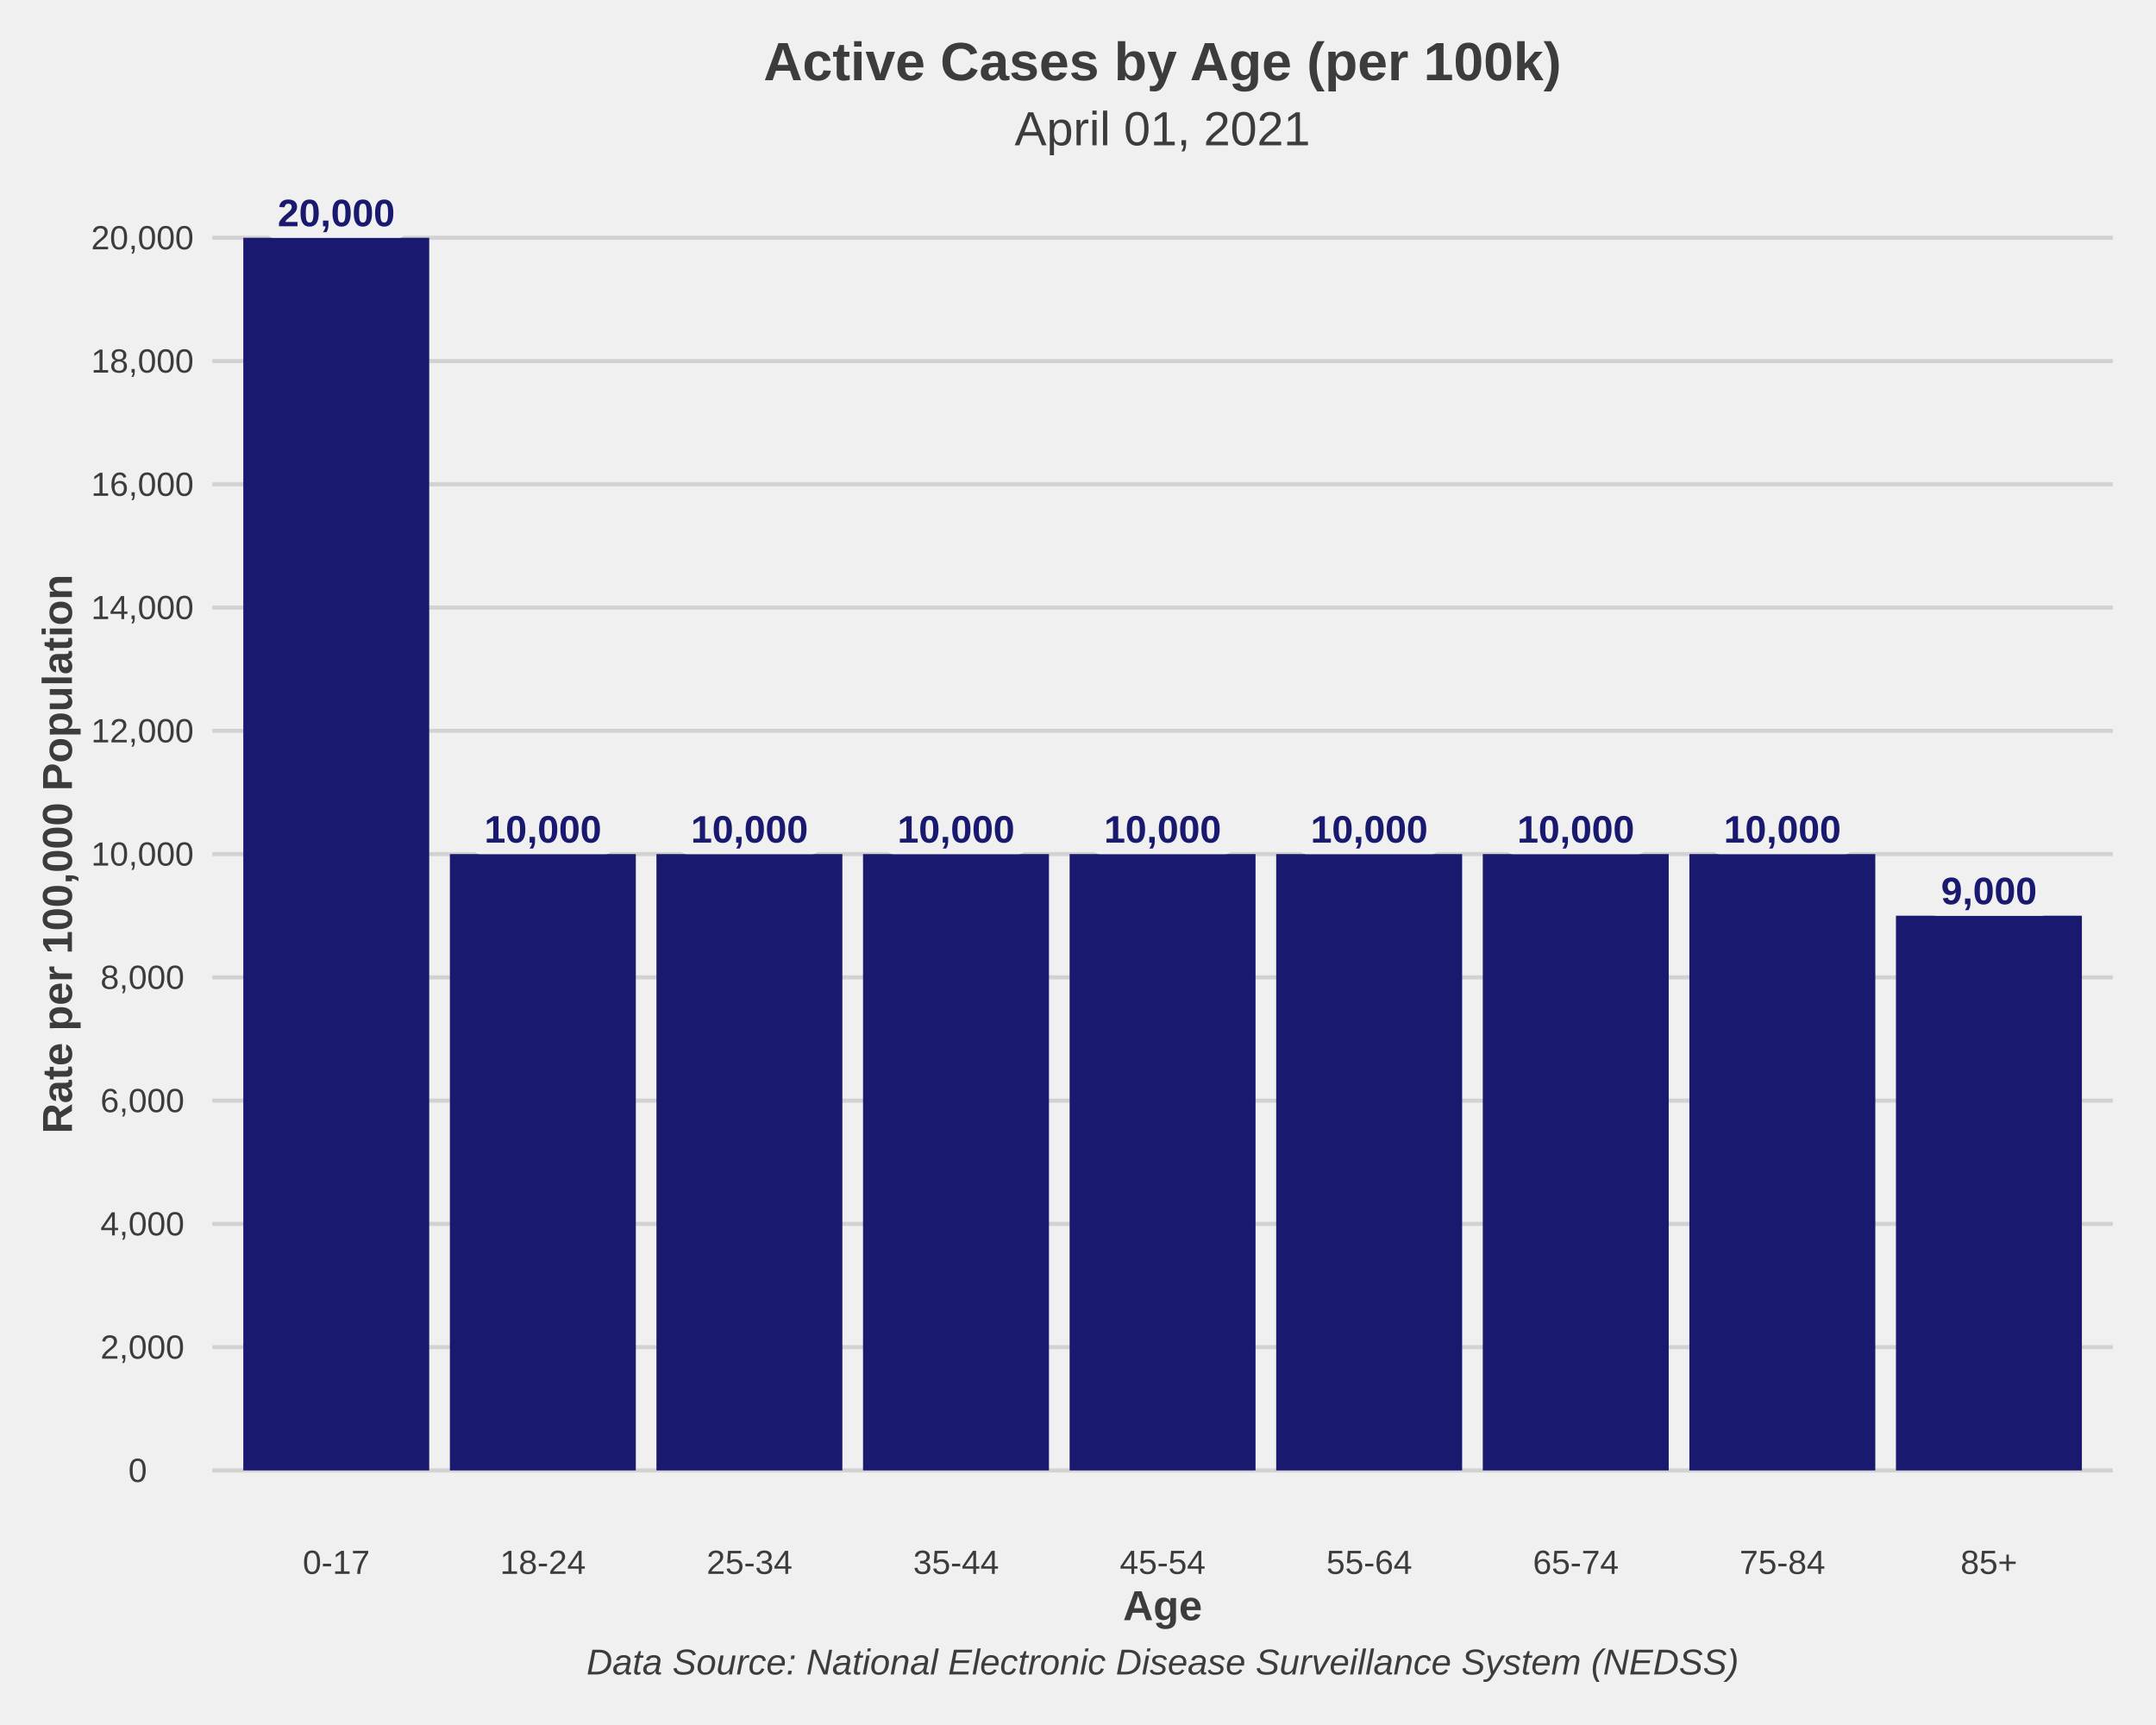
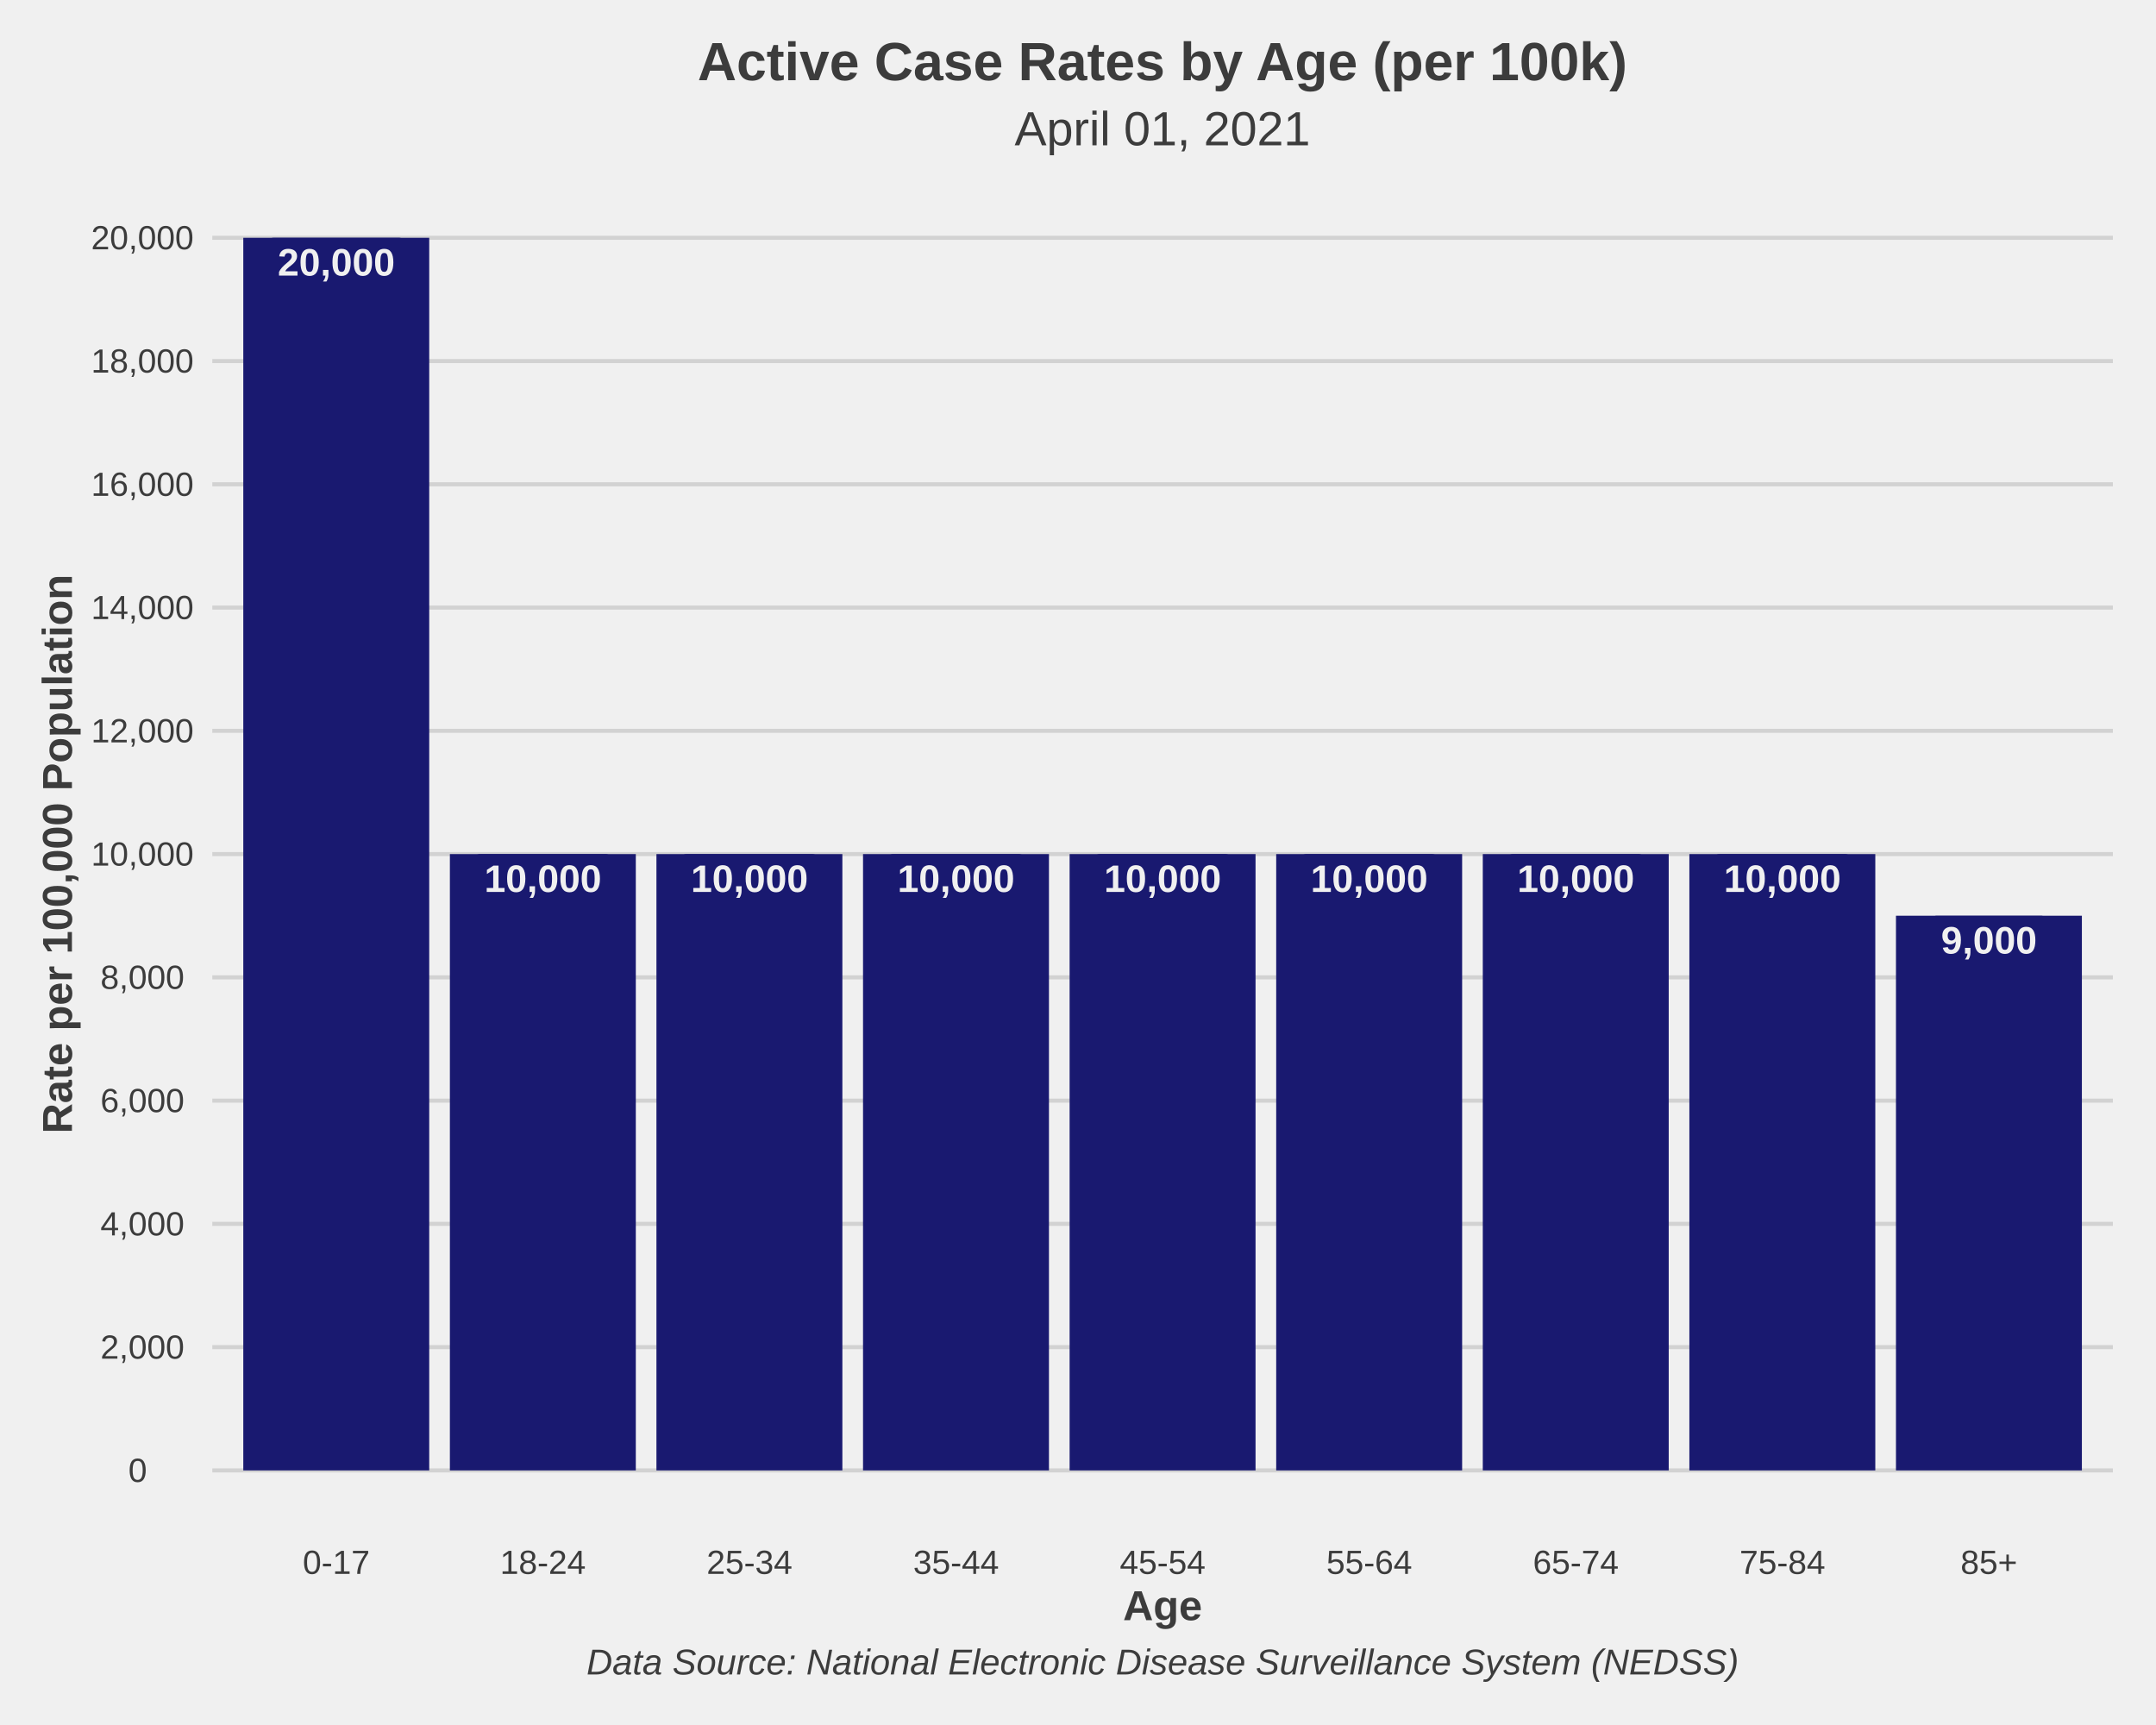
<svg xmlns="http://www.w3.org/2000/svg" viewBox="0 0 720.00 576.00">
  <defs>
    <style type="text/css">
    line, polyline, polygon, path, rect, circle {
      fill: none;
      stroke: #000000;
      stroke-linecap: round;
      stroke-linejoin: round;
      stroke-miterlimit: 10.00;
    }
  </style>
  </defs>
  <rect width="100%" height="100%" style="stroke: none; fill: #FFFFFF;" />
  <rect x="0.00" y="0.00" width="720.00" height="576.00" style="stroke-width: 1.36; stroke: none; fill: #F0F0F0;" />
  <defs>
    <clipPath id="cpNzAuOTB8NzA1LjYwfDUxMS41N3w1OC44Mg==">
      <rect x="70.90" y="58.82" width="634.70" height="452.75" />
    </clipPath>
  </defs>
  <rect x="70.90" y="58.82" width="634.70" height="452.75" style="stroke-width: 1.36; stroke: none; fill: #F0F0F0;" clip-path="url(#cpNzAuOTB8NzA1LjYwfDUxMS41N3w1OC44Mg==)" />
  <polyline points="70.90,490.99 705.60,490.99 " style="stroke-width: 1.36; stroke: #D2D2D2; stroke-linecap: butt;" clip-path="url(#cpNzAuOTB8NzA1LjYwfDUxMS41N3w1OC44Mg==)" />
  <polyline points="70.90,449.83 705.60,449.83 " style="stroke-width: 1.36; stroke: #D2D2D2; stroke-linecap: butt;" clip-path="url(#cpNzAuOTB8NzA1LjYwfDUxMS41N3w1OC44Mg==)" />
  <polyline points="70.90,408.67 705.60,408.67 " style="stroke-width: 1.36; stroke: #D2D2D2; stroke-linecap: butt;" clip-path="url(#cpNzAuOTB8NzA1LjYwfDUxMS41N3w1OC44Mg==)" />
  <polyline points="70.90,367.51 705.60,367.51 " style="stroke-width: 1.36; stroke: #D2D2D2; stroke-linecap: butt;" clip-path="url(#cpNzAuOTB8NzA1LjYwfDUxMS41N3w1OC44Mg==)" />
  <polyline points="70.90,326.35 705.60,326.35 " style="stroke-width: 1.36; stroke: #D2D2D2; stroke-linecap: butt;" clip-path="url(#cpNzAuOTB8NzA1LjYwfDUxMS41N3w1OC44Mg==)" />
  <polyline points="70.90,285.19 705.60,285.19 " style="stroke-width: 1.36; stroke: #D2D2D2; stroke-linecap: butt;" clip-path="url(#cpNzAuOTB8NzA1LjYwfDUxMS41N3w1OC44Mg==)" />
  <polyline points="70.90,244.03 705.60,244.03 " style="stroke-width: 1.36; stroke: #D2D2D2; stroke-linecap: butt;" clip-path="url(#cpNzAuOTB8NzA1LjYwfDUxMS41N3w1OC44Mg==)" />
  <polyline points="70.90,202.87 705.60,202.87 " style="stroke-width: 1.36; stroke: #D2D2D2; stroke-linecap: butt;" clip-path="url(#cpNzAuOTB8NzA1LjYwfDUxMS41N3w1OC44Mg==)" />
  <polyline points="70.90,161.71 705.60,161.71 " style="stroke-width: 1.36; stroke: #D2D2D2; stroke-linecap: butt;" clip-path="url(#cpNzAuOTB8NzA1LjYwfDUxMS41N3w1OC44Mg==)" />
  <polyline points="70.90,120.56 705.60,120.56 " style="stroke-width: 1.36; stroke: #D2D2D2; stroke-linecap: butt;" clip-path="url(#cpNzAuOTB8NzA1LjYwfDUxMS41N3w1OC44Mg==)" />
  <polyline points="70.90,79.40 705.60,79.40 " style="stroke-width: 1.36; stroke: #D2D2D2; stroke-linecap: butt;" clip-path="url(#cpNzAuOTB8NzA1LjYwfDUxMS41N3w1OC44Mg==)" />
  <rect x="81.25" y="79.40" width="62.09" height="411.59" style="stroke-width: 1.07; stroke: none; stroke-linecap: square; stroke-linejoin: miter; fill: #191970;" clip-path="url(#cpNzAuOTB8NzA1LjYwfDUxMS41N3w1OC44Mg==)" />
  <rect x="150.24" y="285.19" width="62.09" height="205.80" style="stroke-width: 1.07; stroke: none; stroke-linecap: square; stroke-linejoin: miter; fill: #191970;" clip-path="url(#cpNzAuOTB8NzA1LjYwfDUxMS41N3w1OC44Mg==)" />
  <rect x="219.22" y="285.19" width="62.09" height="205.80" style="stroke-width: 1.07; stroke: none; stroke-linecap: square; stroke-linejoin: miter; fill: #191970;" clip-path="url(#cpNzAuOTB8NzA1LjYwfDUxMS41N3w1OC44Mg==)" />
  <rect x="288.21" y="285.19" width="62.09" height="205.80" style="stroke-width: 1.07; stroke: none; stroke-linecap: square; stroke-linejoin: miter; fill: #191970;" clip-path="url(#cpNzAuOTB8NzA1LjYwfDUxMS41N3w1OC44Mg==)" />
  <rect x="357.20" y="285.19" width="62.09" height="205.80" style="stroke-width: 1.07; stroke: none; stroke-linecap: square; stroke-linejoin: miter; fill: #191970;" clip-path="url(#cpNzAuOTB8NzA1LjYwfDUxMS41N3w1OC44Mg==)" />
  <rect x="426.19" y="285.19" width="62.09" height="205.80" style="stroke-width: 1.07; stroke: none; stroke-linecap: square; stroke-linejoin: miter; fill: #191970;" clip-path="url(#cpNzAuOTB8NzA1LjYwfDUxMS41N3w1OC44Mg==)" />
  <rect x="495.18" y="285.19" width="62.09" height="205.80" style="stroke-width: 1.07; stroke: none; stroke-linecap: square; stroke-linejoin: miter; fill: #191970;" clip-path="url(#cpNzAuOTB8NzA1LjYwfDUxMS41N3w1OC44Mg==)" />
  <rect x="564.17" y="285.19" width="62.09" height="205.80" style="stroke-width: 1.07; stroke: none; stroke-linecap: square; stroke-linejoin: miter; fill: #191970;" clip-path="url(#cpNzAuOTB8NzA1LjYwfDUxMS41N3w1OC44Mg==)" />
  <rect x="633.16" y="305.77" width="62.09" height="185.22" style="stroke-width: 1.07; stroke: none; stroke-linecap: square; stroke-linejoin: miter; fill: #191970;" clip-path="url(#cpNzAuOTB8NzA1LjYwfDUxMS41N3w1OC44Mg==)" />
-   <polygon points="91.30,79.40 133.29,79.40 133.20,79.39 133.55,79.38 133.89,79.31 134.21,79.19 134.51,79.01 134.78,78.79 135.01,78.53 135.20,78.24 135.33,77.92 135.42,77.58 135.45,77.24 135.45,77.24 135.45,65.56 135.45,65.56 135.42,65.21 135.33,64.88 135.20,64.56 135.01,64.26 134.78,64.00 134.51,63.78 134.21,63.61 133.89,63.48 133.55,63.41 133.29,63.40 91.30,63.40 91.56,63.41 91.21,63.40 90.86,63.44 90.53,63.54 90.22,63.69 89.93,63.89 89.68,64.13 89.47,64.40 89.31,64.71 89.20,65.04 89.14,65.39 89.14,65.56 89.14,77.24 89.14,77.06 89.14,77.41 89.20,77.75 89.31,78.08 89.47,78.39 89.68,78.67 89.93,78.91 90.22,79.11 90.53,79.26 90.86,79.35 91.21,79.39 " style="stroke-width: 0.00; stroke: none; fill: #F0F0F0;" clip-path="url(#cpNzAuOTB8NzA1LjYwfDUxMS41N3w1OC44Mg==)" />
+   <polygon points="91.30,95.39 133.29,95.39 133.20,95.39 133.55,95.38 133.89,95.31 134.21,95.18 134.51,95.01 134.78,94.79 135.01,94.53 135.20,94.24 135.33,93.92 135.42,93.58 135.45,93.23 135.45,93.23 135.45,81.56 135.45,81.56 135.42,81.21 135.33,80.87 135.20,80.55 135.01,80.26 134.78,80.00 134.51,79.78 134.21,79.60 133.89,79.48 133.55,79.41 133.29,79.40 91.30,79.40 91.56,79.41 91.21,79.40 90.86,79.44 90.53,79.54 90.22,79.69 89.93,79.88 89.68,80.12 89.47,80.40 89.31,80.71 89.20,81.04 89.14,81.38 89.14,81.56 89.14,93.23 89.14,93.06 89.14,93.41 89.20,93.75 89.31,94.08 89.47,94.39 89.68,94.67 89.93,94.91 90.22,95.10 90.53,95.25 90.86,95.35 91.21,95.39 " style="stroke-width: 0.00; stroke: none; fill: #191970;" clip-path="url(#cpNzAuOTB8NzA1LjYwfDUxMS41N3w1OC44Mg==)" />
  <g clip-path="url(#cpNzAuOTB8NzA1LjYwfDUxMS41N3w1OC44Mg==)">
-     <text x="92.74" y="75.55" style="font-size: 12.80px; font-weight: bold; fill: #191970; font-family: Liberation Sans;" textLength="39.11px" lengthAdjust="spacingAndGlyphs">20,000</text>
+     <text x="92.74" y="92.03" style="font-size: 12.80px; font-weight: bold; fill: #F0F0F0; font-family: Liberation Sans;" textLength="39.11px" lengthAdjust="spacingAndGlyphs">20,000</text>
  </g>
-   <polygon points="160.29,285.19 202.28,285.19 202.19,285.19 202.54,285.18 202.88,285.11 203.20,284.98 203.50,284.81 203.77,284.59 204.00,284.33 204.19,284.03 204.32,283.72 204.41,283.38 204.44,283.03 204.44,283.03 204.44,271.35 204.44,271.35 204.41,271.01 204.32,270.67 204.19,270.35 204.00,270.06 203.77,269.80 203.50,269.58 203.20,269.40 202.88,269.28 202.54,269.21 202.28,269.19 160.29,269.19 160.55,269.21 160.20,269.20 159.85,269.24 159.52,269.33 159.21,269.48 158.92,269.68 158.67,269.92 158.46,270.20 158.30,270.51 158.19,270.84 158.13,271.18 158.13,271.35 158.13,283.03 158.13,282.86 158.13,283.20 158.19,283.55 158.30,283.88 158.46,284.19 158.67,284.46 158.92,284.70 159.21,284.90 159.52,285.05 159.85,285.15 160.20,285.19 " style="stroke-width: 0.00; stroke: none; fill: #F0F0F0;" clip-path="url(#cpNzAuOTB8NzA1LjYwfDUxMS41N3w1OC44Mg==)" />
+   <polygon points="160.29,301.19 202.28,301.19 202.19,301.19 202.54,301.17 202.88,301.10 203.20,300.98 203.50,300.81 203.77,300.59 204.00,300.33 204.19,300.03 204.32,299.71 204.41,299.37 204.44,299.03 204.44,299.03 204.44,287.35 204.44,287.35 204.41,287.00 204.32,286.67 204.19,286.35 204.00,286.05 203.77,285.79 203.50,285.57 203.20,285.40 202.88,285.28 202.54,285.21 202.28,285.19 160.29,285.19 160.55,285.21 160.20,285.19 159.85,285.23 159.52,285.33 159.21,285.48 158.92,285.68 158.67,285.92 158.46,286.20 158.30,286.50 158.19,286.83 158.13,287.18 158.13,287.35 158.13,299.03 158.13,298.85 158.13,299.20 158.19,299.54 158.30,299.87 158.46,300.18 158.67,300.46 158.92,300.70 159.21,300.90 159.52,301.05 159.85,301.14 160.20,301.19 " style="stroke-width: 0.00; stroke: none; fill: #191970;" clip-path="url(#cpNzAuOTB8NzA1LjYwfDUxMS41N3w1OC44Mg==)" />
  <g clip-path="url(#cpNzAuOTB8NzA1LjYwfDUxMS41N3w1OC44Mg==)">
-     <text x="161.73" y="281.35" style="font-size: 12.80px; font-weight: bold; fill: #191970; font-family: Liberation Sans;" textLength="39.11px" lengthAdjust="spacingAndGlyphs">10,000</text>
+     <text x="161.73" y="297.83" style="font-size: 12.80px; font-weight: bold; fill: #F0F0F0; font-family: Liberation Sans;" textLength="39.11px" lengthAdjust="spacingAndGlyphs">10,000</text>
  </g>
-   <polygon points="229.28,285.19 271.26,285.19 271.18,285.19 271.53,285.18 271.87,285.11 272.19,284.98 272.49,284.81 272.76,284.59 272.99,284.33 273.18,284.03 273.31,283.72 273.40,283.38 273.42,283.03 273.42,283.03 273.42,271.35 273.42,271.35 273.40,271.01 273.31,270.67 273.18,270.35 272.99,270.06 272.76,269.80 272.49,269.58 272.19,269.40 271.87,269.28 271.53,269.21 271.26,269.19 229.28,269.19 229.54,269.21 229.19,269.20 228.84,269.24 228.51,269.33 228.20,269.48 227.91,269.68 227.66,269.92 227.45,270.20 227.29,270.51 227.18,270.84 227.12,271.18 227.12,271.35 227.12,283.03 227.12,282.86 227.12,283.20 227.18,283.55 227.29,283.88 227.45,284.19 227.66,284.46 227.91,284.70 228.20,284.90 228.51,285.05 228.84,285.15 229.19,285.19 " style="stroke-width: 0.00; stroke: none; fill: #F0F0F0;" clip-path="url(#cpNzAuOTB8NzA1LjYwfDUxMS41N3w1OC44Mg==)" />
+   <polygon points="229.28,301.19 271.26,301.19 271.18,301.19 271.53,301.17 271.87,301.10 272.19,300.98 272.49,300.81 272.76,300.59 272.99,300.33 273.18,300.03 273.31,299.71 273.40,299.37 273.42,299.03 273.42,299.03 273.42,287.35 273.42,287.35 273.40,287.00 273.31,286.67 273.18,286.35 272.99,286.05 272.76,285.79 272.49,285.57 272.19,285.40 271.87,285.28 271.53,285.21 271.26,285.19 229.28,285.19 229.54,285.21 229.19,285.19 228.84,285.23 228.51,285.33 228.20,285.48 227.91,285.68 227.66,285.92 227.45,286.20 227.29,286.50 227.18,286.83 227.12,287.18 227.12,287.35 227.12,299.03 227.12,298.85 227.12,299.20 227.18,299.54 227.29,299.87 227.45,300.18 227.66,300.46 227.91,300.70 228.20,300.90 228.51,301.05 228.84,301.14 229.19,301.19 " style="stroke-width: 0.00; stroke: none; fill: #191970;" clip-path="url(#cpNzAuOTB8NzA1LjYwfDUxMS41N3w1OC44Mg==)" />
  <g clip-path="url(#cpNzAuOTB8NzA1LjYwfDUxMS41N3w1OC44Mg==)">
-     <text x="230.72" y="281.35" style="font-size: 12.80px; font-weight: bold; fill: #191970; font-family: Liberation Sans;" textLength="39.11px" lengthAdjust="spacingAndGlyphs">10,000</text>
+     <text x="230.72" y="297.83" style="font-size: 12.80px; font-weight: bold; fill: #F0F0F0; font-family: Liberation Sans;" textLength="39.11px" lengthAdjust="spacingAndGlyphs">10,000</text>
  </g>
-   <polygon points="298.26,285.19 340.25,285.19 340.17,285.19 340.51,285.18 340.86,285.11 341.18,284.98 341.48,284.81 341.75,284.59 341.98,284.33 342.17,284.03 342.30,283.72 342.39,283.38 342.41,283.03 342.41,283.03 342.41,271.35 342.41,271.35 342.39,271.01 342.30,270.67 342.17,270.35 341.98,270.06 341.75,269.80 341.48,269.58 341.18,269.40 340.86,269.28 340.51,269.21 340.25,269.19 298.26,269.19 298.53,269.21 298.18,269.20 297.83,269.24 297.50,269.33 297.18,269.48 296.90,269.68 296.65,269.92 296.44,270.20 296.28,270.51 296.17,270.84 296.11,271.18 296.10,271.35 296.10,283.03 296.11,282.86 296.11,283.20 296.17,283.55 296.28,283.88 296.44,284.19 296.65,284.46 296.90,284.70 297.18,284.90 297.50,285.05 297.83,285.15 298.18,285.19 " style="stroke-width: 0.00; stroke: none; fill: #F0F0F0;" clip-path="url(#cpNzAuOTB8NzA1LjYwfDUxMS41N3w1OC44Mg==)" />
+   <polygon points="298.26,301.19 340.25,301.19 340.17,301.19 340.51,301.17 340.86,301.10 341.18,300.98 341.48,300.81 341.75,300.59 341.98,300.33 342.17,300.03 342.30,299.71 342.39,299.37 342.41,299.03 342.41,299.03 342.41,287.35 342.41,287.35 342.39,287.00 342.30,286.67 342.17,286.35 341.98,286.05 341.75,285.79 341.48,285.57 341.18,285.40 340.86,285.28 340.51,285.21 340.25,285.19 298.26,285.19 298.53,285.21 298.18,285.19 297.83,285.23 297.50,285.33 297.18,285.48 296.90,285.68 296.65,285.92 296.44,286.20 296.28,286.50 296.17,286.83 296.11,287.18 296.10,287.35 296.10,299.03 296.11,298.85 296.11,299.20 296.17,299.54 296.28,299.87 296.44,300.18 296.65,300.46 296.90,300.70 297.18,300.90 297.50,301.05 297.83,301.14 298.18,301.19 " style="stroke-width: 0.00; stroke: none; fill: #191970;" clip-path="url(#cpNzAuOTB8NzA1LjYwfDUxMS41N3w1OC44Mg==)" />
  <g clip-path="url(#cpNzAuOTB8NzA1LjYwfDUxMS41N3w1OC44Mg==)">
-     <text x="299.70" y="281.35" style="font-size: 12.80px; font-weight: bold; fill: #191970; font-family: Liberation Sans;" textLength="39.11px" lengthAdjust="spacingAndGlyphs">10,000</text>
+     <text x="299.70" y="297.83" style="font-size: 12.80px; font-weight: bold; fill: #F0F0F0; font-family: Liberation Sans;" textLength="39.11px" lengthAdjust="spacingAndGlyphs">10,000</text>
  </g>
-   <polygon points="367.25,285.19 409.24,285.19 409.16,285.19 409.50,285.18 409.84,285.11 410.17,284.98 410.47,284.81 410.74,284.59 410.97,284.33 411.16,284.03 411.29,283.72 411.38,283.38 411.40,283.03 411.40,283.03 411.40,271.35 411.40,271.35 411.38,271.01 411.29,270.67 411.16,270.35 410.97,270.06 410.74,269.80 410.47,269.58 410.17,269.40 409.84,269.28 409.50,269.21 409.24,269.19 367.25,269.19 367.51,269.21 367.17,269.20 366.82,269.24 366.49,269.33 366.17,269.48 365.89,269.68 365.64,269.92 365.43,270.20 365.27,270.51 365.16,270.84 365.10,271.18 365.09,271.35 365.09,283.03 365.10,282.86 365.10,283.20 365.16,283.55 365.27,283.88 365.43,284.19 365.64,284.46 365.89,284.70 366.17,284.90 366.49,285.05 366.82,285.15 367.17,285.19 " style="stroke-width: 0.00; stroke: none; fill: #F0F0F0;" clip-path="url(#cpNzAuOTB8NzA1LjYwfDUxMS41N3w1OC44Mg==)" />
+   <polygon points="367.25,301.19 409.24,301.19 409.16,301.19 409.50,301.17 409.84,301.10 410.17,300.98 410.47,300.81 410.74,300.59 410.97,300.33 411.16,300.03 411.29,299.71 411.38,299.37 411.40,299.03 411.40,299.03 411.40,287.35 411.40,287.35 411.38,287.00 411.29,286.67 411.16,286.35 410.97,286.05 410.74,285.79 410.47,285.57 410.17,285.40 409.84,285.28 409.50,285.21 409.24,285.19 367.25,285.19 367.51,285.21 367.17,285.19 366.82,285.23 366.49,285.33 366.17,285.48 365.89,285.68 365.64,285.92 365.43,286.20 365.27,286.50 365.16,286.83 365.10,287.18 365.09,287.35 365.09,299.03 365.10,298.85 365.10,299.20 365.16,299.54 365.27,299.87 365.43,300.18 365.64,300.46 365.89,300.70 366.17,300.90 366.49,301.05 366.82,301.14 367.17,301.19 " style="stroke-width: 0.00; stroke: none; fill: #191970;" clip-path="url(#cpNzAuOTB8NzA1LjYwfDUxMS41N3w1OC44Mg==)" />
  <g clip-path="url(#cpNzAuOTB8NzA1LjYwfDUxMS41N3w1OC44Mg==)">
-     <text x="368.69" y="281.35" style="font-size: 12.80px; font-weight: bold; fill: #191970; font-family: Liberation Sans;" textLength="39.11px" lengthAdjust="spacingAndGlyphs">10,000</text>
+     <text x="368.69" y="297.83" style="font-size: 12.80px; font-weight: bold; fill: #F0F0F0; font-family: Liberation Sans;" textLength="39.11px" lengthAdjust="spacingAndGlyphs">10,000</text>
  </g>
-   <polygon points="436.24,285.19 478.23,285.19 478.15,285.19 478.49,285.18 478.83,285.11 479.16,284.98 479.46,284.81 479.73,284.59 479.96,284.33 480.15,284.03 480.28,283.72 480.36,283.38 480.39,283.03 480.39,283.03 480.39,271.35 480.39,271.35 480.36,271.01 480.28,270.67 480.15,270.35 479.96,270.06 479.73,269.80 479.46,269.58 479.16,269.40 478.83,269.28 478.49,269.21 478.23,269.19 436.24,269.19 436.50,269.21 436.16,269.20 435.81,269.24 435.48,269.33 435.16,269.48 434.88,269.68 434.63,269.92 434.42,270.20 434.26,270.51 434.15,270.84 434.09,271.18 434.08,271.35 434.08,283.03 434.09,282.86 434.09,283.20 434.15,283.55 434.26,283.88 434.42,284.19 434.63,284.46 434.88,284.70 435.16,284.90 435.48,285.05 435.81,285.15 436.16,285.19 " style="stroke-width: 0.00; stroke: none; fill: #F0F0F0;" clip-path="url(#cpNzAuOTB8NzA1LjYwfDUxMS41N3w1OC44Mg==)" />
+   <polygon points="436.24,301.19 478.23,301.19 478.15,301.19 478.49,301.17 478.83,301.10 479.16,300.98 479.46,300.81 479.73,300.59 479.96,300.33 480.15,300.03 480.28,299.71 480.36,299.37 480.39,299.03 480.39,299.03 480.39,287.35 480.39,287.35 480.36,287.00 480.28,286.67 480.15,286.35 479.96,286.05 479.73,285.79 479.46,285.57 479.16,285.40 478.83,285.28 478.49,285.21 478.23,285.19 436.24,285.19 436.50,285.21 436.16,285.19 435.81,285.23 435.48,285.33 435.16,285.48 434.88,285.68 434.63,285.92 434.42,286.20 434.26,286.50 434.15,286.83 434.09,287.18 434.08,287.35 434.08,299.03 434.09,298.85 434.09,299.20 434.15,299.54 434.26,299.87 434.42,300.18 434.63,300.46 434.88,300.70 435.16,300.90 435.48,301.05 435.81,301.14 436.16,301.19 " style="stroke-width: 0.00; stroke: none; fill: #191970;" clip-path="url(#cpNzAuOTB8NzA1LjYwfDUxMS41N3w1OC44Mg==)" />
  <g clip-path="url(#cpNzAuOTB8NzA1LjYwfDUxMS41N3w1OC44Mg==)">
-     <text x="437.68" y="281.35" style="font-size: 12.80px; font-weight: bold; fill: #191970; font-family: Liberation Sans;" textLength="39.11px" lengthAdjust="spacingAndGlyphs">10,000</text>
+     <text x="437.68" y="297.83" style="font-size: 12.80px; font-weight: bold; fill: #F0F0F0; font-family: Liberation Sans;" textLength="39.11px" lengthAdjust="spacingAndGlyphs">10,000</text>
  </g>
-   <polygon points="505.23,285.19 547.22,285.19 547.14,285.19 547.48,285.18 547.82,285.11 548.15,284.98 548.45,284.81 548.72,284.59 548.95,284.33 549.13,284.03 549.27,283.72 549.35,283.38 549.38,283.03 549.38,283.03 549.38,271.35 549.38,271.35 549.35,271.01 549.27,270.67 549.13,270.35 548.95,270.06 548.72,269.80 548.45,269.58 548.15,269.40 547.82,269.28 547.48,269.21 547.22,269.19 505.23,269.19 505.49,269.21 505.15,269.20 504.80,269.24 504.47,269.33 504.15,269.48 503.87,269.68 503.62,269.92 503.41,270.20 503.25,270.51 503.14,270.84 503.08,271.18 503.07,271.35 503.07,283.03 503.08,282.86 503.08,283.20 503.14,283.55 503.25,283.88 503.41,284.19 503.62,284.46 503.87,284.70 504.15,284.90 504.47,285.05 504.80,285.15 505.15,285.19 " style="stroke-width: 0.00; stroke: none; fill: #F0F0F0;" clip-path="url(#cpNzAuOTB8NzA1LjYwfDUxMS41N3w1OC44Mg==)" />
+   <polygon points="505.23,301.19 547.22,301.19 547.14,301.19 547.48,301.17 547.82,301.10 548.15,300.98 548.45,300.81 548.72,300.59 548.95,300.33 549.13,300.03 549.27,299.71 549.35,299.37 549.38,299.03 549.38,299.03 549.38,287.35 549.38,287.35 549.35,287.00 549.27,286.67 549.13,286.35 548.95,286.05 548.72,285.79 548.45,285.57 548.15,285.40 547.82,285.28 547.48,285.21 547.22,285.19 505.23,285.19 505.49,285.21 505.15,285.19 504.80,285.23 504.47,285.33 504.15,285.48 503.87,285.68 503.62,285.92 503.41,286.20 503.25,286.50 503.14,286.83 503.08,287.18 503.07,287.35 503.07,299.03 503.08,298.85 503.08,299.20 503.14,299.54 503.25,299.87 503.41,300.18 503.62,300.46 503.87,300.70 504.15,300.90 504.47,301.05 504.80,301.14 505.15,301.19 " style="stroke-width: 0.00; stroke: none; fill: #191970;" clip-path="url(#cpNzAuOTB8NzA1LjYwfDUxMS41N3w1OC44Mg==)" />
  <g clip-path="url(#cpNzAuOTB8NzA1LjYwfDUxMS41N3w1OC44Mg==)">
-     <text x="506.67" y="281.35" style="font-size: 12.80px; font-weight: bold; fill: #191970; font-family: Liberation Sans;" textLength="39.11px" lengthAdjust="spacingAndGlyphs">10,000</text>
+     <text x="506.67" y="297.83" style="font-size: 12.80px; font-weight: bold; fill: #F0F0F0; font-family: Liberation Sans;" textLength="39.11px" lengthAdjust="spacingAndGlyphs">10,000</text>
  </g>
-   <polygon points="574.22,285.19 616.21,285.19 616.12,285.19 616.47,285.18 616.81,285.11 617.14,284.98 617.44,284.81 617.71,284.59 617.94,284.33 618.12,284.03 618.26,283.72 618.34,283.38 618.37,283.03 618.37,283.03 618.37,271.35 618.37,271.35 618.34,271.01 618.26,270.67 618.12,270.35 617.94,270.06 617.71,269.80 617.44,269.58 617.14,269.40 616.81,269.28 616.47,269.21 616.21,269.19 574.22,269.19 574.48,269.21 574.14,269.20 573.79,269.24 573.46,269.33 573.14,269.48 572.86,269.68 572.61,269.92 572.40,270.20 572.24,270.51 572.13,270.84 572.07,271.18 572.06,271.35 572.06,283.03 572.07,282.86 572.07,283.20 572.13,283.55 572.24,283.88 572.40,284.19 572.61,284.46 572.86,284.70 573.14,284.90 573.46,285.05 573.79,285.15 574.14,285.19 " style="stroke-width: 0.00; stroke: none; fill: #F0F0F0;" clip-path="url(#cpNzAuOTB8NzA1LjYwfDUxMS41N3w1OC44Mg==)" />
+   <polygon points="574.22,301.19 616.21,301.19 616.12,301.19 616.47,301.17 616.81,301.10 617.14,300.98 617.44,300.81 617.71,300.59 617.94,300.33 618.12,300.03 618.26,299.71 618.34,299.37 618.37,299.03 618.37,299.03 618.37,287.35 618.37,287.35 618.34,287.00 618.26,286.67 618.12,286.35 617.94,286.05 617.71,285.79 617.44,285.57 617.14,285.40 616.81,285.28 616.47,285.21 616.21,285.19 574.22,285.19 574.48,285.21 574.14,285.19 573.79,285.23 573.46,285.33 573.14,285.48 572.86,285.68 572.61,285.92 572.40,286.20 572.24,286.50 572.13,286.83 572.07,287.18 572.06,287.35 572.06,299.03 572.07,298.85 572.07,299.20 572.13,299.54 572.24,299.87 572.40,300.18 572.61,300.46 572.86,300.70 573.14,300.90 573.46,301.05 573.79,301.14 574.14,301.19 " style="stroke-width: 0.00; stroke: none; fill: #191970;" clip-path="url(#cpNzAuOTB8NzA1LjYwfDUxMS41N3w1OC44Mg==)" />
  <g clip-path="url(#cpNzAuOTB8NzA1LjYwfDUxMS41N3w1OC44Mg==)">
-     <text x="575.66" y="281.35" style="font-size: 12.80px; font-weight: bold; fill: #191970; font-family: Liberation Sans;" textLength="39.11px" lengthAdjust="spacingAndGlyphs">10,000</text>
+     <text x="575.66" y="297.83" style="font-size: 12.80px; font-weight: bold; fill: #F0F0F0; font-family: Liberation Sans;" textLength="39.11px" lengthAdjust="spacingAndGlyphs">10,000</text>
  </g>
-   <polygon points="646.77,305.77 681.65,305.77 681.56,305.77 681.91,305.75 682.25,305.69 682.57,305.56 682.87,305.39 683.14,305.17 683.37,304.91 683.56,304.61 683.70,304.29 683.78,303.96 683.81,303.61 683.81,303.61 683.81,291.93 683.81,291.93 683.78,291.59 683.70,291.25 683.56,290.93 683.37,290.64 683.14,290.38 682.87,290.16 682.57,289.98 682.25,289.86 681.91,289.79 681.65,289.77 646.77,289.77 647.03,289.79 646.68,289.78 646.33,289.82 646.00,289.91 645.69,290.06 645.40,290.26 645.15,290.50 644.94,290.78 644.78,291.09 644.67,291.42 644.61,291.76 644.61,291.93 644.61,303.61 644.61,303.44 644.61,303.78 644.67,304.13 644.78,304.46 644.94,304.77 645.15,305.04 645.40,305.28 645.69,305.48 646.00,305.63 646.33,305.73 646.68,305.77 " style="stroke-width: 0.00; stroke: none; fill: #F0F0F0;" clip-path="url(#cpNzAuOTB8NzA1LjYwfDUxMS41N3w1OC44Mg==)" />
+   <polygon points="646.77,321.77 681.65,321.77 681.56,321.77 681.91,321.75 682.25,321.68 682.57,321.56 682.87,321.39 683.14,321.17 683.37,320.91 683.56,320.61 683.70,320.29 683.78,319.95 683.81,319.61 683.81,319.61 683.81,307.93 683.81,307.93 683.78,307.58 683.70,307.25 683.56,306.93 683.37,306.63 683.14,306.37 682.87,306.15 682.57,305.98 682.25,305.86 681.91,305.79 681.65,305.77 646.77,305.77 647.03,305.79 646.68,305.77 646.33,305.81 646.00,305.91 645.69,306.06 645.40,306.26 645.15,306.50 644.94,306.78 644.78,307.08 644.67,307.41 644.61,307.76 644.61,307.93 644.61,319.61 644.61,319.43 644.61,319.78 644.67,320.12 644.78,320.45 644.94,320.76 645.15,321.04 645.40,321.28 645.69,321.48 646.00,321.63 646.33,321.72 646.68,321.77 " style="stroke-width: 0.00; stroke: none; fill: #191970;" clip-path="url(#cpNzAuOTB8NzA1LjYwfDUxMS41N3w1OC44Mg==)" />
  <g clip-path="url(#cpNzAuOTB8NzA1LjYwfDUxMS41N3w1OC44Mg==)">
-     <text x="648.21" y="301.93" style="font-size: 12.80px; font-weight: bold; fill: #191970; font-family: Liberation Sans;" textLength="32.00px" lengthAdjust="spacingAndGlyphs">9,000</text>
+     <text x="648.21" y="318.41" style="font-size: 12.80px; font-weight: bold; fill: #F0F0F0; font-family: Liberation Sans;" textLength="32.00px" lengthAdjust="spacingAndGlyphs">9,000</text>
  </g>
  <rect x="70.90" y="58.82" width="634.70" height="452.75" style="stroke-width: 1.36; stroke: none;" clip-path="url(#cpNzAuOTB8NzA1LjYwfDUxMS41N3w1OC44Mg==)" />
  <defs>
    <clipPath id="cpMC4wMHw3MjAuMDB8NTc2LjAwfDAuMDA=">
      <rect x="0.00" y="0.00" width="720.00" height="576.00" />
    </clipPath>
  </defs>
  <g clip-path="url(#cpMC4wMHw3MjAuMDB8NTc2LjAwfDAuMDA=)">
    <text x="42.86" y="494.84" style="font-size: 11.20px; fill: #3C3C3C; font-family: Liberation Sans;" textLength="21.77px" lengthAdjust="spacingAndGlyphs">     0</text>
  </g>
  <g clip-path="url(#cpMC4wMHw3MjAuMDB8NTc2LjAwfDAuMDA=)">
    <text x="33.53" y="453.68" style="font-size: 11.20px; fill: #3C3C3C; font-family: Liberation Sans;" textLength="31.09px" lengthAdjust="spacingAndGlyphs"> 2,000</text>
  </g>
  <g clip-path="url(#cpMC4wMHw3MjAuMDB8NTc2LjAwfDAuMDA=)">
    <text x="33.53" y="412.52" style="font-size: 11.20px; fill: #3C3C3C; font-family: Liberation Sans;" textLength="31.09px" lengthAdjust="spacingAndGlyphs"> 4,000</text>
  </g>
  <g clip-path="url(#cpMC4wMHw3MjAuMDB8NTc2LjAwfDAuMDA=)">
    <text x="33.53" y="371.36" style="font-size: 11.20px; fill: #3C3C3C; font-family: Liberation Sans;" textLength="31.09px" lengthAdjust="spacingAndGlyphs"> 6,000</text>
  </g>
  <g clip-path="url(#cpMC4wMHw3MjAuMDB8NTc2LjAwfDAuMDA=)">
    <text x="33.53" y="330.20" style="font-size: 11.20px; fill: #3C3C3C; font-family: Liberation Sans;" textLength="31.09px" lengthAdjust="spacingAndGlyphs"> 8,000</text>
  </g>
  <g clip-path="url(#cpMC4wMHw3MjAuMDB8NTc2LjAwfDAuMDA=)">
    <text x="30.42" y="289.04" style="font-size: 11.20px; fill: #3C3C3C; font-family: Liberation Sans;" textLength="34.20px" lengthAdjust="spacingAndGlyphs">10,000</text>
  </g>
  <g clip-path="url(#cpMC4wMHw3MjAuMDB8NTc2LjAwfDAuMDA=)">
    <text x="30.42" y="247.88" style="font-size: 11.20px; fill: #3C3C3C; font-family: Liberation Sans;" textLength="34.20px" lengthAdjust="spacingAndGlyphs">12,000</text>
  </g>
  <g clip-path="url(#cpMC4wMHw3MjAuMDB8NTc2LjAwfDAuMDA=)">
    <text x="30.42" y="206.72" style="font-size: 11.20px; fill: #3C3C3C; font-family: Liberation Sans;" textLength="34.20px" lengthAdjust="spacingAndGlyphs">14,000</text>
  </g>
  <g clip-path="url(#cpMC4wMHw3MjAuMDB8NTc2LjAwfDAuMDA=)">
    <text x="30.42" y="165.57" style="font-size: 11.20px; fill: #3C3C3C; font-family: Liberation Sans;" textLength="34.20px" lengthAdjust="spacingAndGlyphs">16,000</text>
  </g>
  <g clip-path="url(#cpMC4wMHw3MjAuMDB8NTc2LjAwfDAuMDA=)">
    <text x="30.42" y="124.41" style="font-size: 11.20px; fill: #3C3C3C; font-family: Liberation Sans;" textLength="34.20px" lengthAdjust="spacingAndGlyphs">18,000</text>
  </g>
  <g clip-path="url(#cpMC4wMHw3MjAuMDB8NTc2LjAwfDAuMDA=)">
    <text x="30.42" y="83.25" style="font-size: 11.20px; fill: #3C3C3C; font-family: Liberation Sans;" textLength="34.20px" lengthAdjust="spacingAndGlyphs">20,000</text>
  </g>
  <g clip-path="url(#cpMC4wMHw3MjAuMDB8NTc2LjAwfDAuMDA=)">
    <text x="101.10" y="525.55" style="font-size: 11.20px; fill: #3C3C3C; font-family: Liberation Sans;" textLength="22.38px" lengthAdjust="spacingAndGlyphs">0-17</text>
  </g>
  <g clip-path="url(#cpMC4wMHw3MjAuMDB8NTc2LjAwfDAuMDA=)">
    <text x="166.98" y="525.55" style="font-size: 11.20px; fill: #3C3C3C; font-family: Liberation Sans;" textLength="28.59px" lengthAdjust="spacingAndGlyphs">18-24</text>
  </g>
  <g clip-path="url(#cpMC4wMHw3MjAuMDB8NTc2LjAwfDAuMDA=)">
    <text x="235.97" y="525.55" style="font-size: 11.20px; fill: #3C3C3C; font-family: Liberation Sans;" textLength="28.59px" lengthAdjust="spacingAndGlyphs">25-34</text>
  </g>
  <g clip-path="url(#cpMC4wMHw3MjAuMDB8NTc2LjAwfDAuMDA=)">
    <text x="304.96" y="525.55" style="font-size: 11.20px; fill: #3C3C3C; font-family: Liberation Sans;" textLength="28.59px" lengthAdjust="spacingAndGlyphs">35-44</text>
  </g>
  <g clip-path="url(#cpMC4wMHw3MjAuMDB8NTc2LjAwfDAuMDA=)">
    <text x="373.95" y="525.55" style="font-size: 11.20px; fill: #3C3C3C; font-family: Liberation Sans;" textLength="28.59px" lengthAdjust="spacingAndGlyphs">45-54</text>
  </g>
  <g clip-path="url(#cpMC4wMHw3MjAuMDB8NTc2LjAwfDAuMDA=)">
    <text x="442.94" y="525.55" style="font-size: 11.20px; fill: #3C3C3C; font-family: Liberation Sans;" textLength="28.59px" lengthAdjust="spacingAndGlyphs">55-64</text>
  </g>
  <g clip-path="url(#cpMC4wMHw3MjAuMDB8NTc2LjAwfDAuMDA=)">
    <text x="511.93" y="525.55" style="font-size: 11.20px; fill: #3C3C3C; font-family: Liberation Sans;" textLength="28.59px" lengthAdjust="spacingAndGlyphs">65-74</text>
  </g>
  <g clip-path="url(#cpMC4wMHw3MjAuMDB8NTc2LjAwfDAuMDA=)">
    <text x="580.92" y="525.55" style="font-size: 11.20px; fill: #3C3C3C; font-family: Liberation Sans;" textLength="28.59px" lengthAdjust="spacingAndGlyphs">75-84</text>
  </g>
  <g clip-path="url(#cpMC4wMHw3MjAuMDB8NTc2LjAwfDAuMDA=)">
    <text x="654.72" y="525.55" style="font-size: 11.20px; fill: #3C3C3C; font-family: Liberation Sans;" textLength="18.97px" lengthAdjust="spacingAndGlyphs">85+</text>
  </g>
  <g clip-path="url(#cpMC4wMHw3MjAuMDB8NTc2LjAwfDAuMDA=)">
    <text x="375.03" y="540.99" style="font-size: 14.00px; font-weight: bold; fill: #3C3C3C; font-family: Liberation Sans;" textLength="26.44px" lengthAdjust="spacingAndGlyphs">Age</text>
  </g>
  <g clip-path="url(#cpMC4wMHw3MjAuMDB8NTc2LjAwfDAuMDA=)">
    <text transform="translate(24.02,378.52) rotate(-90)" style="font-size: 14.00px; font-weight: bold; fill: #3C3C3C; font-family: Liberation Sans;" textLength="186.66px" lengthAdjust="spacingAndGlyphs">Rate per 100,000 Population</text>
  </g>
  <g clip-path="url(#cpMC4wMHw3MjAuMDB8NTc2LjAwfDAuMDA=)">
    <text x="338.83" y="48.51" style="font-size: 16.00px; fill: #3C3C3C; font-family: Liberation Sans;" textLength="98.83px" lengthAdjust="spacingAndGlyphs">April 01, 2021</text>
  </g>
  <g clip-path="url(#cpMC4wMHw3MjAuMDB8NTc2LjAwfDAuMDA=)">
-     <text x="254.98" y="26.79" style="font-size: 18.00px; font-weight: bold; fill: #3C3C3C; font-family: Liberation Sans;" textLength="266.55px" lengthAdjust="spacingAndGlyphs">Active Cases by Age (per 100k)</text>
+     <text x="232.96" y="26.79" style="font-size: 18.00px; font-weight: bold; fill: #3C3C3C; font-family: Liberation Sans;" textLength="310.58px" lengthAdjust="spacingAndGlyphs">Active Case Rates by Age (per 100k)</text>
  </g>
  <g clip-path="url(#cpMC4wMHw3MjAuMDB8NTc2LjAwfDAuMDA=)">
    <text x="195.86" y="559.12" style="font-size: 12.00px; font-style: italic; fill: #3C3C3C; font-family: Liberation Sans;" textLength="384.78px" lengthAdjust="spacingAndGlyphs">Data Source: National Electronic Disease Surveillance System (NEDSS)</text>
  </g>
</svg>
